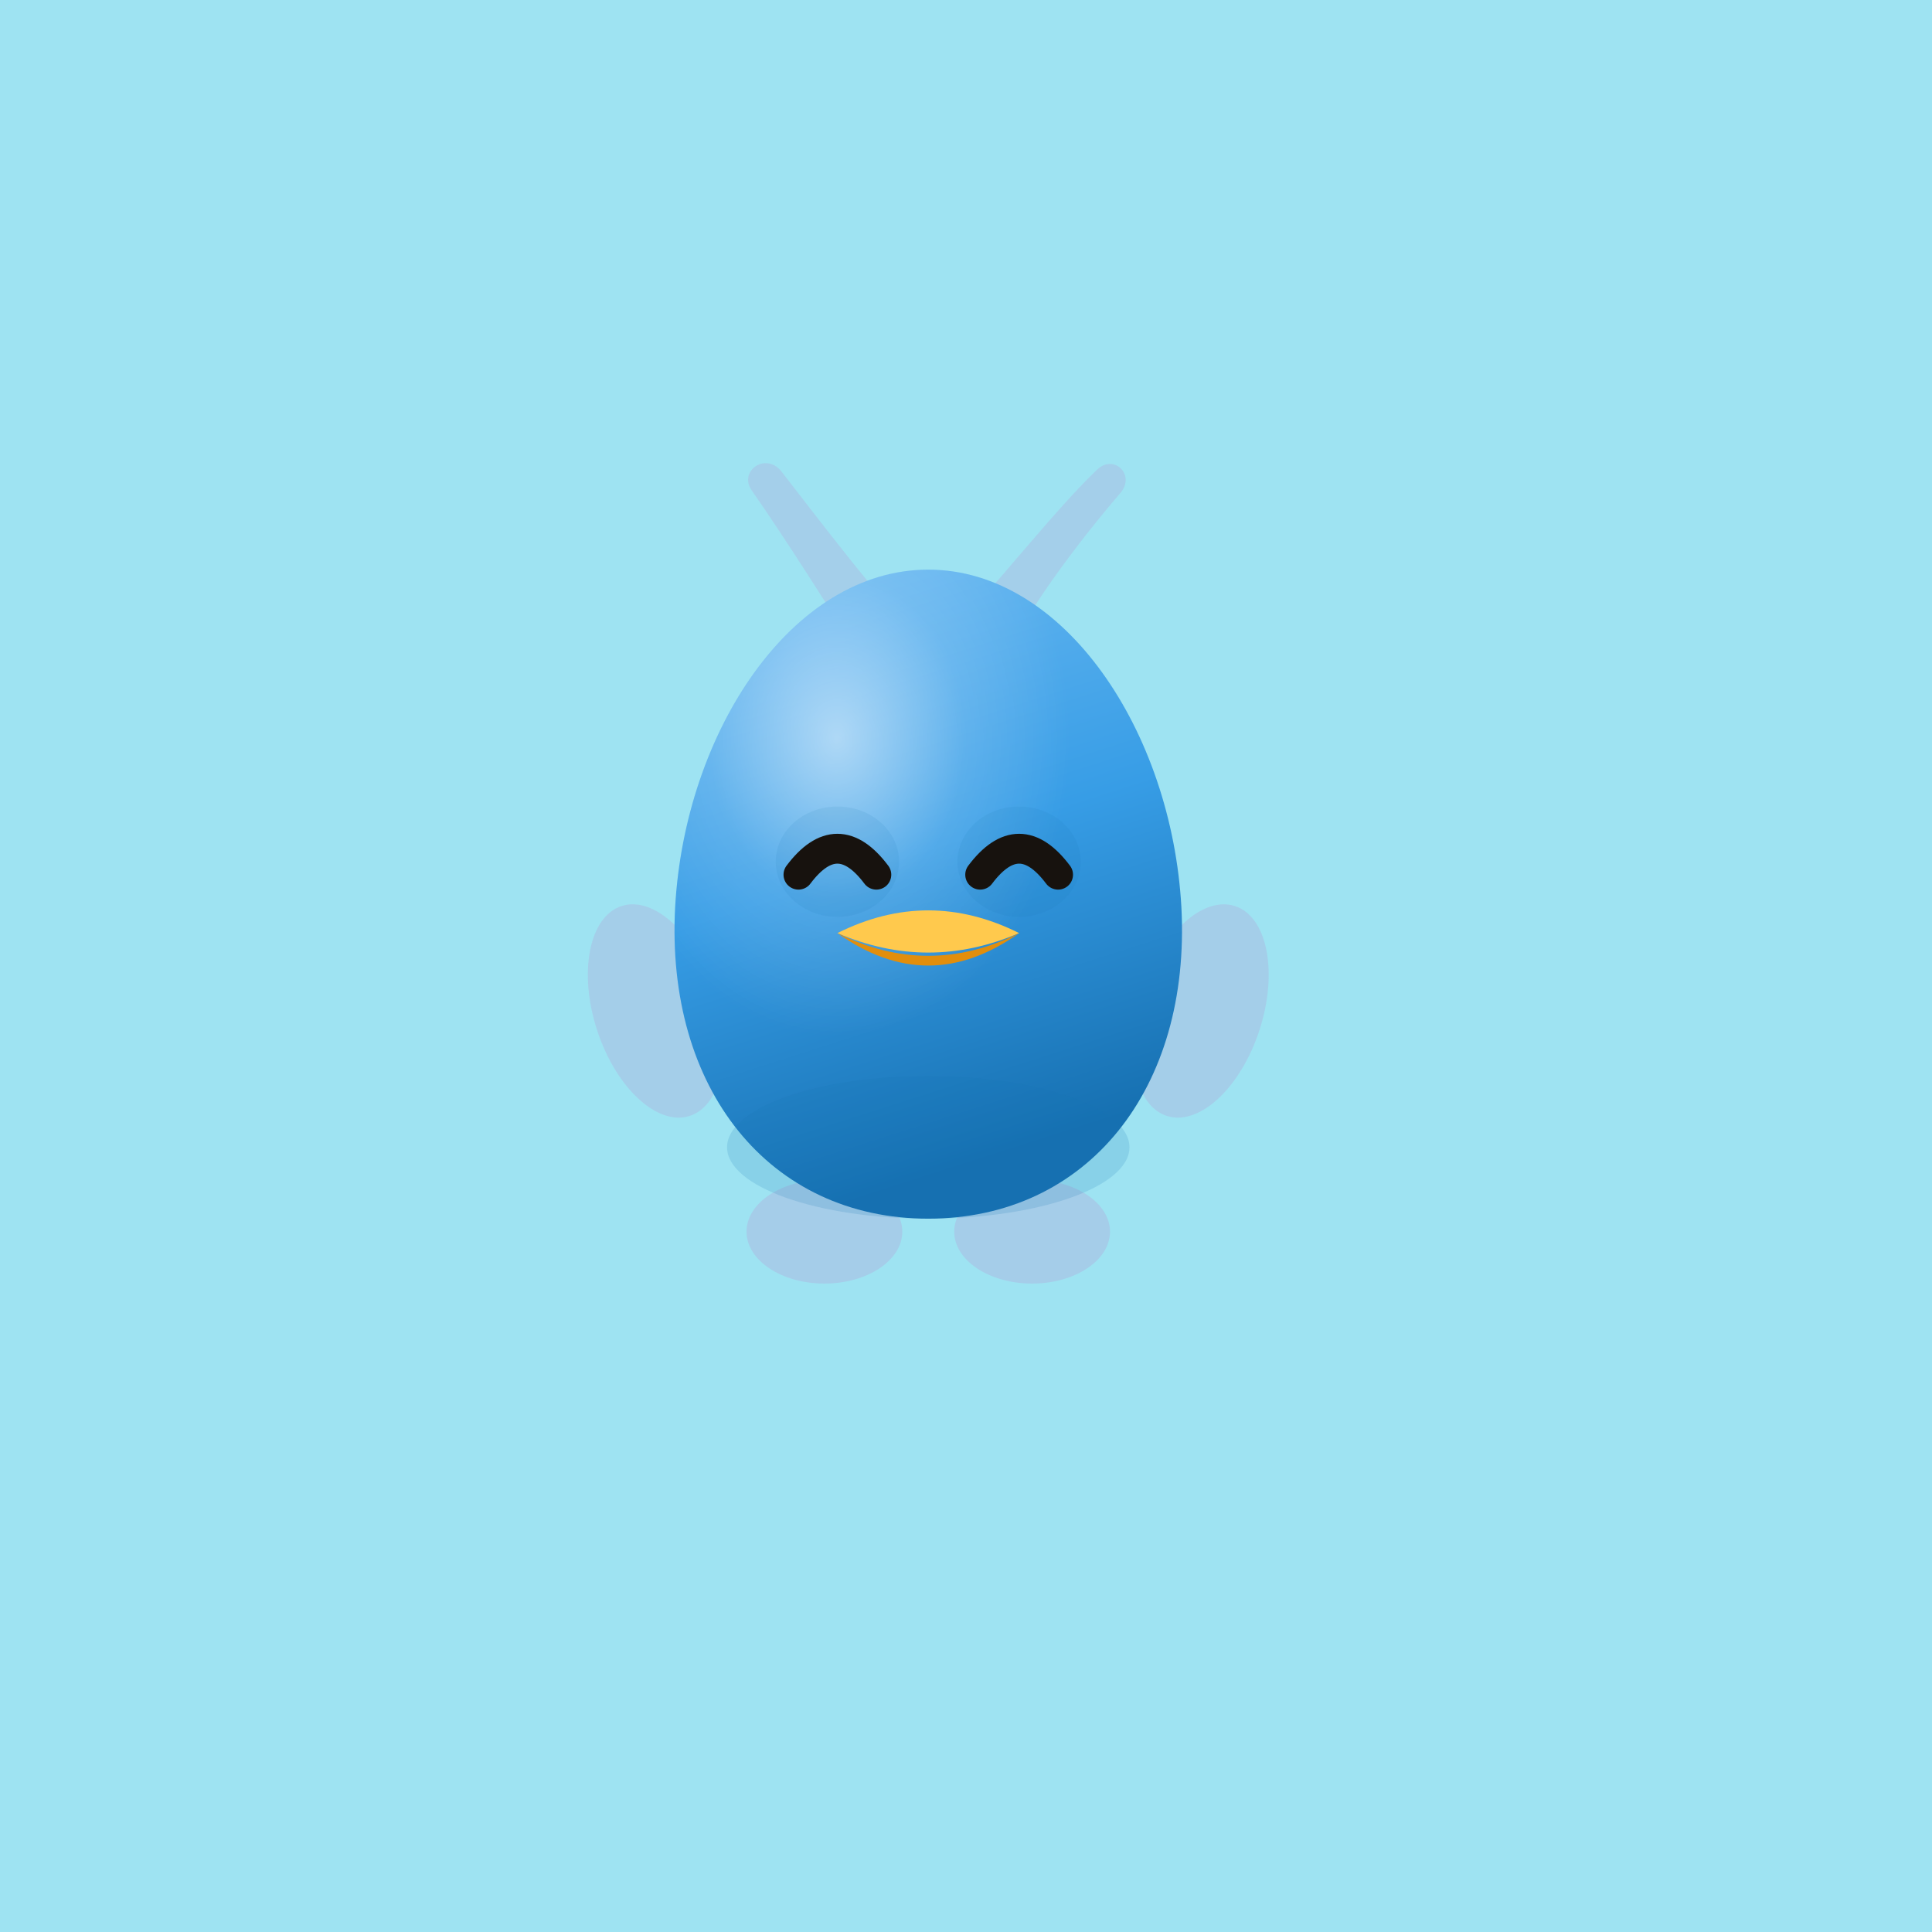
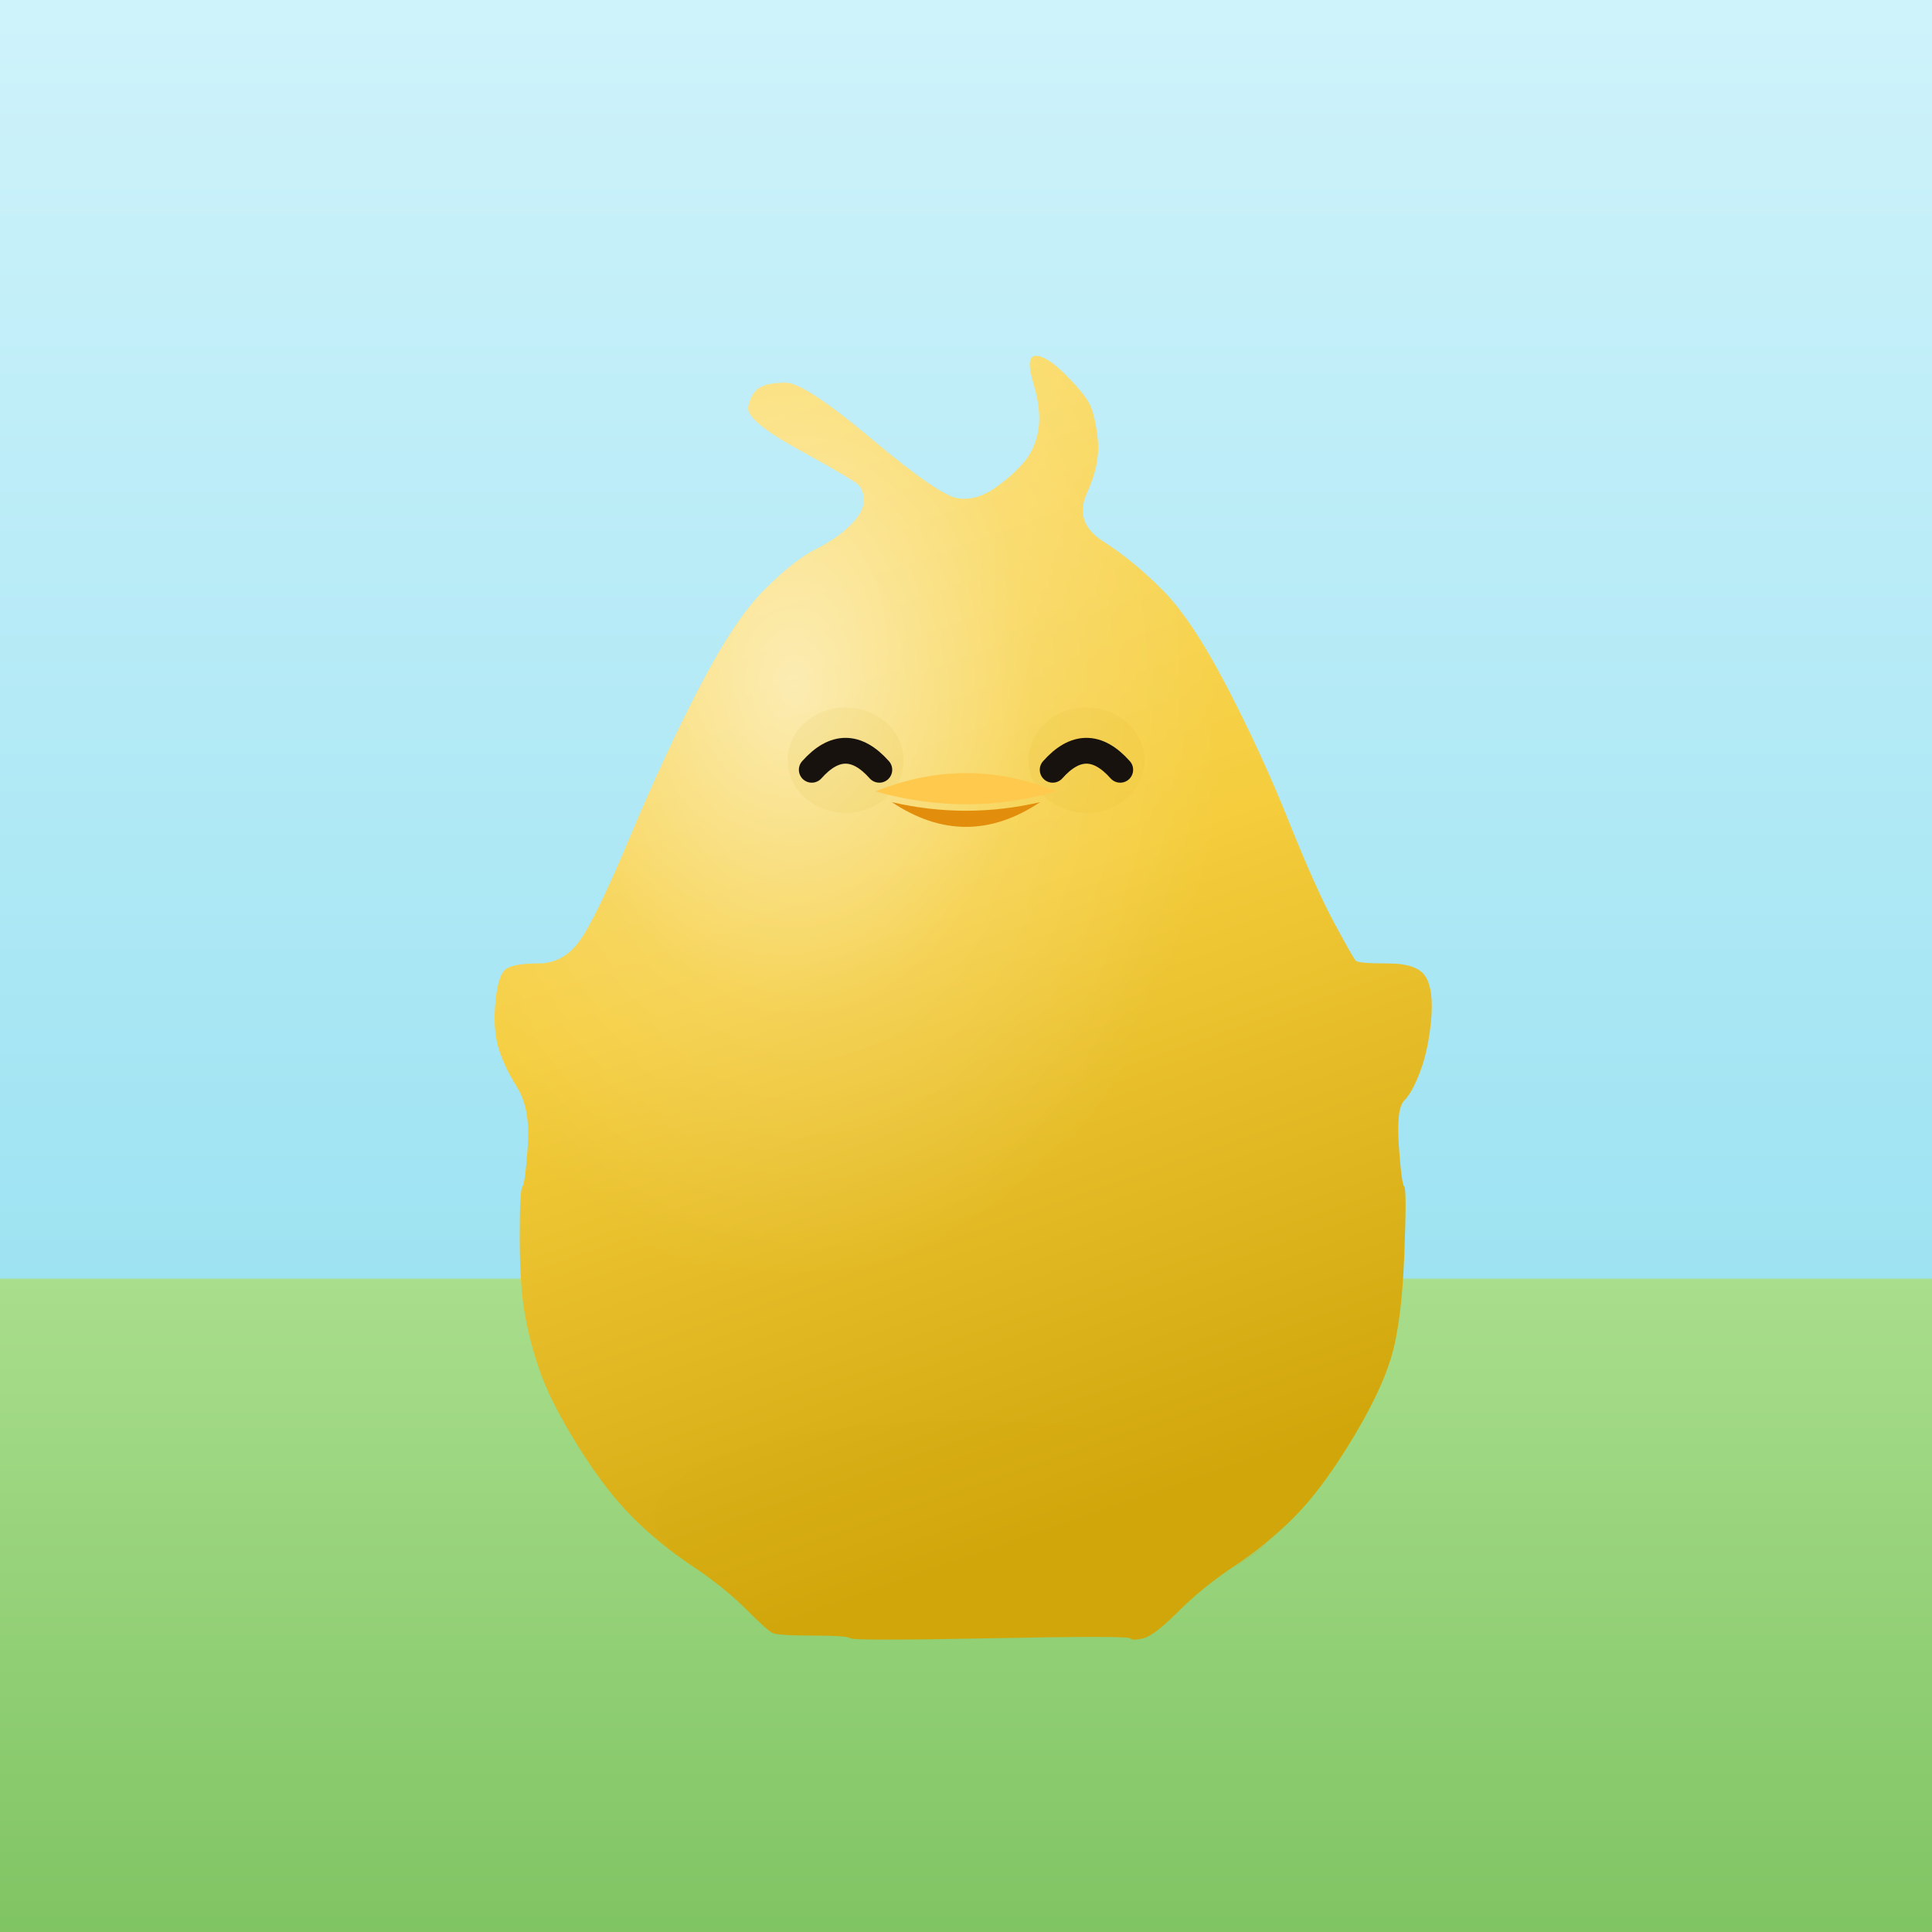
<svg xmlns="http://www.w3.org/2000/svg" viewBox="0 0 512 512">
-   <rect width="512" height="512" fill="#9EE3F2" />
-   <g transform="translate(160 120) scale(1.72)">
+   <defs>
+     <linearGradient id="sky" x1="0" y1="0" x2="0" y2="1">
+       <stop offset="0" stop-color="#CFF3FB" />
+       <stop offset=".66" stop-color="#9EE3F2" />
+       <stop offset=".661" stop-color="#A9DE8C" />
+       <stop offset="1" stop-color="#7FC463" />
+     </linearGradient>
+   </defs>
+   <rect width="512" height="512" fill="url(#sky)" />
+   <g transform="translate(113.5 77.2) scale(2.85)">
    <g>
      <defs>
-         <linearGradient id="bdp0" x1="0" y1="0" x2="0.25" y2="1">
-           <stop offset="0" stop-color="hsl(205 84% 69%)" />
-           <stop offset="0.52" stop-color="hsl(205 78% 56%)" />
-           <stop offset="1" stop-color="hsl(205 78% 39%)" />
+         <linearGradient id="bdg0" x1="0" y1="0" x2="0.25" y2="1">
+           <stop offset="0" stop-color="hsl(47 96% 73%)" />
+           <stop offset="0.52" stop-color="hsl(47 90% 60%)" />
+           <stop offset="1" stop-color="hsl(47 90% 43%)" />
        </linearGradient>
-         <radialGradient id="shp0" cx="0.32" cy="0.26" r="0.46">
+         <radialGradient id="shg0" cx="0.32" cy="0.26" r="0.46">
          <stop offset="0" stop-color="#fff" stop-opacity=".55" />
          <stop offset="0.55" stop-color="#fff" stop-opacity=".14" />
          <stop offset="1" stop-color="#fff" stop-opacity="0" />
        </radialGradient>
-         <linearGradient id="bkp0" x1="0" y1="0" x2="0" y2="1">
+         <linearGradient id="bkg0" x1="0" y1="0" x2="0" y2="1">
          <stop offset="0" stop-color="#FFD065" />
          <stop offset="1" stop-color="#EE9B12" />
        </linearGradient>
      </defs>
-       <g fill="hsl(205 60% 78%)" opacity=".9">
-         <path d="M41 34 C35.5 25 27.5 12.5 22.8 5.8 C20.7 2.8 25 -0.2 27.4 2.9 C33.4 10.6 42.4 22.6 50.5 31 Z" />
-         <path d="M51.5 30 C60 21 69.5 8.8 76 2.6 C78.6 0.1 82 3.4 79.6 6.2 C73.4 13.4 64 25.6 60.5 34.5 Z" />
+       <path d="M56.5 6 Q57.5 6 59.25 7.75 Q61 9.5 61.5 10.5 Q62 11.5 62.25 13.75 Q62.5 16 61.25 18.75 Q60 21.5 62.75 23.25 Q65.5 25 68.25 27.75 Q71 30.5 74.25 36.75 Q77.5 43 80 49.25 Q82.5 55.5 84.25 58.75 Q86 62 86.25 62.25 Q86.5 62.5 89.25 62.5 Q92 62.5 92.75 63.75 Q93.5 65 93.25 67.75 Q93 70.5 92.25 72.5 Q91.5 74.5 90.75 75.25 Q90 76 90.25 79.5 Q90.5 83 90.75 83.25 Q91 83.5 90.75 89.75 Q90.5 96 89.5 99.25 Q88.5 102.5 85.75 107 Q83 111.5 80.5 114 Q78 116.5 75 118.5 Q72 120.5 69.75 122.75 Q67.5 125 66.5 125.25 Q65.5 125.5 65.25 125.25 Q65 125 52.25 125.25 Q39.5 125.5 39.25 125.25 Q39 125 35.75 125 Q32.5 125 32 124.75 Q31.5 124.5 29.5 122.5 Q27.5 120.5 24.5 118.5 Q21.5 116.5 19 114 Q16.5 111.5 14 107.5 Q11.5 103.5 10.5 100.75 Q9.5 98 9 95.25 Q8.5 92.5 8.5 88 Q8.5 83.5 8.75 83.25 Q9 83 9.25 79.5 Q9.5 76 8.25 74 Q7 72 6.5 70.25 Q6 68.5 6.25 66 Q6.5 63.5 7.25 63 Q8 62.5 10.25 62.5 Q12.5 62.5 14 60.5 Q15.5 58.5 18.75 50.75 Q22 43 25.25 36.75 Q28.5 30.5 31.25 27.75 Q34 25 36 24 Q38 23 39.25 21.75 Q40.5 20.5 40.5 19.5 Q40.5 18.5 40 18 Q39.5 17.5 34.5 14.75 Q29.5 12 29.75 10.75 Q30 9.5 30.75 9 Q31.5 8.5 33.25 8.5 Q35 8.5 41.25 13.75 Q47.5 19 49.25 19.25 Q51 19.5 52.75 18.25 Q54.5 17 55.5 15.75 Q56.5 14.5 56.75 12.75 Q57 11 56.25 8.5 Q55.5 6 56.5 6 Z" fill="url(#bdg0)" />
+       <path d="M56.5 6 Q57.5 6 59.25 7.75 Q61 9.5 61.5 10.5 Q62 11.5 62.25 13.75 Q62.5 16 61.25 18.75 Q60 21.5 62.75 23.25 Q65.5 25 68.25 27.75 Q71 30.5 74.25 36.75 Q77.5 43 80 49.25 Q82.5 55.5 84.25 58.75 Q86 62 86.25 62.25 Q86.5 62.5 89.25 62.5 Q92 62.5 92.75 63.75 Q93.5 65 93.25 67.75 Q93 70.5 92.25 72.5 Q91.5 74.5 90.75 75.25 Q90 76 90.25 79.5 Q90.5 83 90.75 83.25 Q91 83.5 90.75 89.75 Q90.5 96 89.5 99.25 Q88.5 102.5 85.75 107 Q83 111.5 80.5 114 Q78 116.5 75 118.5 Q72 120.5 69.75 122.75 Q67.5 125 66.5 125.25 Q65.5 125.5 65.25 125.25 Q65 125 52.25 125.25 Q39.5 125.5 39.25 125.25 Q39 125 35.75 125 Q32.5 125 32 124.75 Q31.5 124.5 29.5 122.5 Q27.5 120.5 24.5 118.5 Q21.5 116.5 19 114 Q16.5 111.5 14 107.5 Q11.5 103.5 10.5 100.75 Q9.5 98 9 95.25 Q8.5 92.5 8.5 88 Q8.5 83.5 8.75 83.25 Q9 83 9.25 79.5 Q9.5 76 8.25 74 Q7 72 6.5 70.25 Q6 68.5 6.25 66 Q6.5 63.5 7.25 63 Q8 62.5 10.25 62.5 Q12.5 62.5 14 60.5 Q15.5 58.5 18.75 50.75 Q22 43 25.25 36.75 Q28.5 30.5 31.25 27.75 Q34 25 36 24 Q38 23 39.25 21.75 Q40.5 20.5 40.5 19.5 Q40.5 18.5 40 18 Q39.5 17.5 34.5 14.75 Q29.5 12 29.75 10.75 Q30 9.5 30.75 9 Q31.5 8.5 33.25 8.5 Q35 8.5 41.25 13.75 Q47.5 19 49.25 19.25 Q51 19.5 52.75 18.25 Q54.5 17 55.5 15.75 Q56.5 14.5 56.75 12.75 Q57 11 56.25 8.5 Q55.5 6 56.5 6 Z" fill="url(#shg0)" />
+       <ellipse cx="50" cy="114" rx="29" ry="9" fill="hsl(47 90% 43%)" opacity=".14" />
+       <g opacity=".08">
+         <ellipse cx="38.8" cy="43.6" rx="5.39" ry="4.9" fill="hsl(47 90% 43%)" />
+         <ellipse cx="61.2" cy="43.6" rx="5.39" ry="4.9" fill="hsl(47 90% 43%)" />
      </g>
-       <g fill="hsl(205 60% 78%)">
-         <ellipse cx="34" cy="120" rx="12" ry="8" />
-         <ellipse cx="66" cy="120" rx="12" ry="8" />
-       </g>
-       <g fill="hsl(205 60% 78%)" opacity=".95">
-         <ellipse cx="8" cy="86" rx="9.5" ry="17" transform="rotate(-18 8 86)" />
-         <ellipse cx="92" cy="86" rx="9.5" ry="17" transform="rotate(18 92 86)" />
-       </g>
-       <path d="M50 18 C71 18 87.5 43 89 70 C90.5 98 74.5 118 50 118 C25.5 118 9.5 98 11 70 C12.5 43 29 18 50 18 z" fill="url(#bdp0)" />
-       <path d="M50 18 C71 18 87.5 43 89 70 C90.5 98 74.5 118 50 118 C25.5 118 9.5 98 11 70 C12.5 43 29 18 50 18 z" fill="url(#shp0)" />
-       <ellipse cx="50" cy="107" rx="31" ry="11" fill="hsl(205 78% 39%)" opacity=".16" />
-       <g opacity=".10">
-         <ellipse cx="36" cy="63" rx="9.5" ry="8.5" fill="hsl(205 78% 39%)" />
-         <ellipse cx="64" cy="63" rx="9.5" ry="8.5" fill="hsl(205 78% 39%)" />
-       </g>
-       <g fill="none" stroke="#17120E" stroke-width="4.6" stroke-linecap="round">
-         <path d="M30 65 q6 -8 12 0" />
-         <path d="M58 65 q6 -8 12 0" />
+       <g fill="none" stroke="#17120E" stroke-width="2.4" stroke-linecap="round">
+         <path d="M35.66 44.491 q3.139 -3.537 6.279 0" />
+         <path d="M58.061 44.491 q3.139 -3.537 6.279 0" />
      </g>
      <g>
-         <path d="M36 74 q14 -7 28 0 q-14 6 -28 0z" fill="#FFC94D" />
-         <path d="M36 74 q14 7 28 0 q-14 10 -28 0z" fill="#E28E0C" />
+         <path d="M41.59 46.5 Q50 43.1 58.41 46.5 Q50 48.9 41.59 46.5z" fill="#FFC94D" />
+         <path d="M43.104 47.5 Q50 52.1 56.896 47.5 Q50 49.1 43.104 47.5z" fill="#E28E0C" />
      </g>
    </g>
  </g>
</svg>
